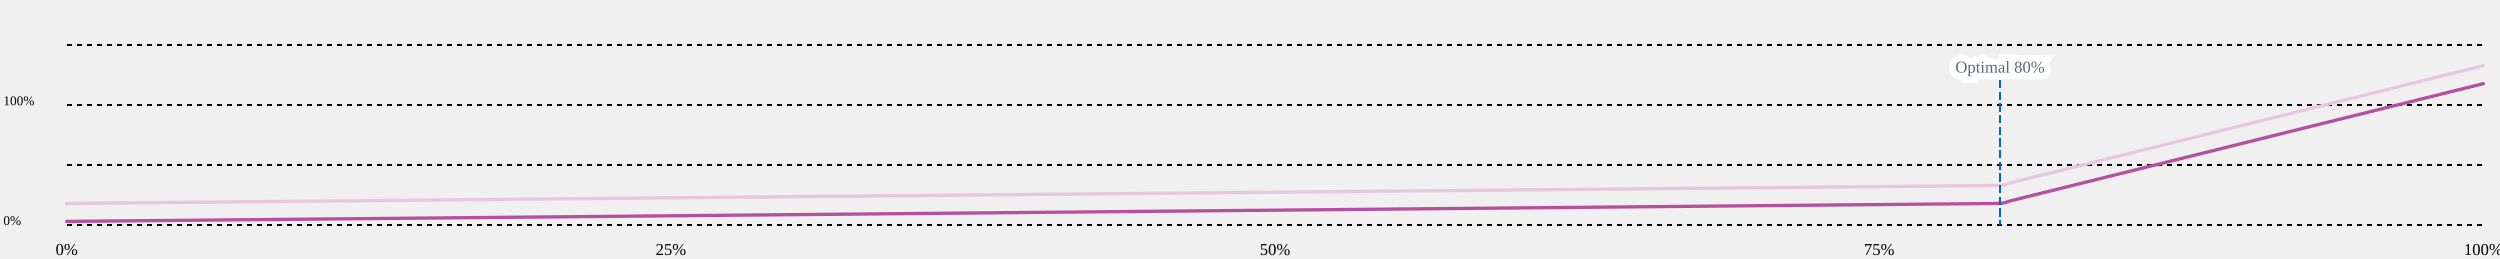
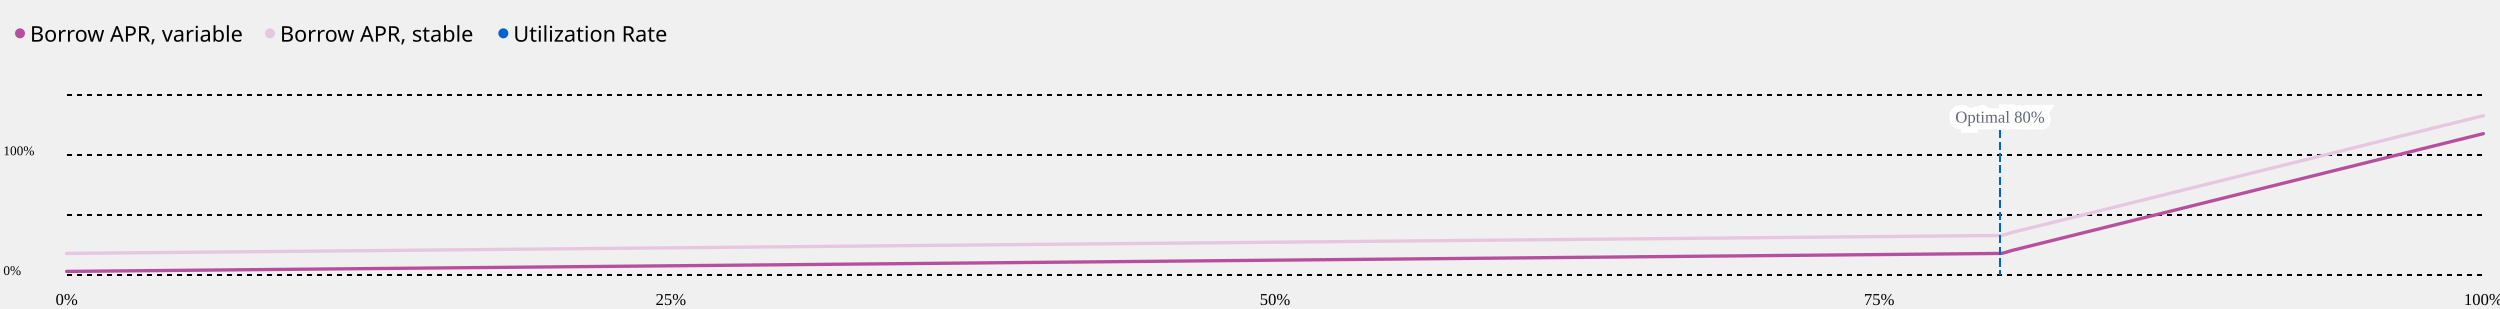
- <svg xmlns="http://www.w3.org/2000/svg" width="1500" height="155">
-   <g class="visx-group" transform="translate(40, 20)">
+ <svg xmlns="http://www.w3.org/2000/svg" style="background: white;" width="1500" height="185">
+   <g style="color: black; font-size: 13px; font-family: sans-serif; transform: translate(18px, 25px);">
+     <g>
+       <circle r="3" cx="-6" cy="-5" style="fill: #B6509E" />
+       <text>Borrow APR, variable</text>
+     </g>
+     <g style="transform: translateX(150px);">
+       <circle r="3" cx="-6" cy="-5" style="fill: rgb(231, 198, 223)" />
+       <text>Borrow APR, stable</text>
+     </g>
+     <g style="transform: translateX(290px);">
+       <circle r="3" cx="-6" cy="-5" style="fill: rgb(0, 98, 210)" />
+       <text>Utilization Rate</text>
+     </g>
+   </g>
+   <g class="visx-group" transform="translate(40, 50)">
    <g class="visx-group visx-rows" transform="translate(0, 0)">
      <line class="visx-line" x1="0" y1="115" x2="1450" y2="115" fill="transparent" shape-rendering="crispEdges" stroke="#000" stroke-width="1" stroke-dasharray="3,3" pointer-events="none" />
      <line class="visx-line" x1="0" y1="79.062" x2="1450" y2="79.062" fill="transparent" shape-rendering="crispEdges" stroke="#000" stroke-width="1" stroke-dasharray="3,3" pointer-events="none" />
      <line class="visx-line" x1="0" y1="43.125" x2="1450" y2="43.125" fill="transparent" shape-rendering="crispEdges" stroke="#000" stroke-width="1" stroke-dasharray="3,3" pointer-events="none" />
      <line class="visx-line" x1="0" y1="7.188" x2="1450" y2="7.188" fill="transparent" shape-rendering="crispEdges" stroke="#000" stroke-width="1" stroke-dasharray="3,3" pointer-events="none" />
    </g>
    <path class="visx-linepath" d="M0,112.844C2.417,112.821,4.833,112.799,7.25,112.776C9.667,112.754,12.083,112.731,14.5,112.709C16.917,112.687,19.333,112.664,21.75,112.642C24.167,112.619,26.583,112.597,29,112.574C31.417,112.552,33.833,112.529,36.25,112.507C38.667,112.484,41.083,112.462,43.5,112.439C45.917,112.417,48.333,112.395,50.75,112.372C53.167,112.35,55.583,112.327,58,112.305C60.417,112.282,62.833,112.26,65.25,112.237C67.667,112.215,70.083,112.192,72.5,112.17C74.917,112.147,77.333,112.125,79.75,112.103C82.167,112.08,84.583,112.058,87,112.035C89.417,112.013,91.833,111.99,94.25,111.968C96.667,111.945,99.083,111.923,101.5,111.9C103.917,111.878,106.333,111.855,108.75,111.833C111.167,111.811,113.583,111.788,116,111.766C118.417,111.743,120.833,111.721,123.25,111.698C125.667,111.676,128.083,111.653,130.5,111.631C132.917,111.608,135.333,111.586,137.75,111.563C140.167,111.541,142.583,111.519,145,111.496C147.417,111.474,149.833,111.451,152.25,111.429C154.667,111.406,157.083,111.384,159.5,111.361C161.917,111.339,164.333,111.316,166.75,111.294C169.167,111.271,171.583,111.249,174,111.227C176.417,111.204,178.833,111.182,181.25,111.159C183.667,111.137,186.083,111.114,188.5,111.092C190.917,111.069,193.333,111.047,195.75,111.024C198.167,111.002,200.583,110.979,203,110.957C205.417,110.935,207.833,110.912,210.25,110.89C212.667,110.867,215.083,110.845,217.5,110.822C219.917,110.8,222.333,110.777,224.75,110.755C227.167,110.732,229.583,110.71,232,110.688C234.417,110.665,236.833,110.643,239.25,110.62C241.667,110.598,244.083,110.575,246.5,110.553C248.917,110.53,251.333,110.508,253.75,110.485C256.167,110.463,258.583,110.44,261,110.418C263.417,110.396,265.833,110.373,268.25,110.351C270.667,110.328,273.083,110.306,275.5,110.283C277.917,110.261,280.333,110.238,282.75,110.216C285.167,110.193,287.583,110.171,290,110.148C292.417,110.126,294.833,110.104,297.25,110.081C299.667,110.059,302.083,110.036,304.5,110.014C306.917,109.991,309.333,109.969,311.75,109.946C314.167,109.924,316.583,109.901,319,109.879C321.417,109.856,323.833,109.834,326.25,109.812C328.667,109.789,331.083,109.767,333.5,109.744C335.917,109.722,338.333,109.699,340.75,109.677C343.167,109.654,345.583,109.632,348,109.609C350.417,109.587,352.833,109.564,355.25,109.542C357.667,109.52,360.083,109.497,362.5,109.475C364.917,109.452,367.333,109.43,369.75,109.407C372.167,109.385,374.583,109.362,377,109.34C379.417,109.317,381.833,109.295,384.25,109.272C386.667,109.25,389.083,109.228,391.5,109.205C393.917,109.183,396.333,109.16,398.75,109.138C401.167,109.115,403.583,109.093,406,109.07C408.417,109.048,410.833,109.025,413.25,109.003C415.667,108.98,418.083,108.958,420.5,108.936C422.917,108.913,425.333,108.891,427.75,108.868C430.167,108.846,432.583,108.823,435,108.801C437.417,108.778,439.833,108.756,442.25,108.733C444.667,108.711,447.083,108.688,449.5,108.666C451.917,108.644,454.333,108.621,456.75,108.599C459.167,108.576,461.583,108.554,464,108.531C466.417,108.509,468.833,108.486,471.25,108.464C473.667,108.441,476.083,108.419,478.5,108.396C480.917,108.374,483.333,108.352,485.75,108.329C488.167,108.307,490.583,108.284,493,108.262C495.417,108.239,497.833,108.217,500.25,108.194C502.667,108.172,505.083,108.149,507.5,108.127C509.917,108.104,512.333,108.082,514.75,108.06C517.167,108.037,519.583,108.015,522,107.992C524.417,107.97,526.833,107.947,529.25,107.925C531.667,107.902,534.083,107.88,536.5,107.857C538.917,107.835,541.333,107.812,543.75,107.79C546.167,107.768,548.583,107.745,551,107.723C553.417,107.7,555.833,107.678,558.25,107.655C560.667,107.633,563.083,107.61,565.5,107.588C567.917,107.565,570.333,107.543,572.75,107.521C575.167,107.498,577.583,107.476,580,107.453C582.417,107.431,584.833,107.408,587.25,107.386C589.667,107.363,592.083,107.341,594.5,107.318C596.917,107.296,599.333,107.273,601.75,107.251C604.167,107.229,606.583,107.206,609,107.184C611.417,107.161,613.833,107.139,616.25,107.116C618.667,107.094,621.083,107.071,623.5,107.049C625.917,107.026,628.333,107.004,630.75,106.981C633.167,106.959,635.583,106.937,638,106.914C640.417,106.892,642.833,106.869,645.25,106.847C647.667,106.824,650.083,106.802,652.5,106.779C654.917,106.757,657.333,106.734,659.75,106.712C662.167,106.689,664.583,106.667,667,106.645C669.417,106.622,671.833,106.6,674.25,106.577C676.667,106.555,679.083,106.532,681.5,106.51C683.917,106.487,686.333,106.465,688.75,106.442C691.167,106.42,693.583,106.397,696,106.375C698.417,106.353,700.833,106.33,703.25,106.308C705.667,106.285,708.083,106.263,710.5,106.24C712.917,106.218,715.333,106.195,717.75,106.173C720.167,106.15,722.583,106.128,725,106.105C727.417,106.083,729.833,106.061,732.25,106.038C734.667,106.016,737.083,105.993,739.5,105.971C741.917,105.948,744.333,105.926,746.75,105.903C749.167,105.881,751.583,105.858,754,105.836C756.417,105.813,758.833,105.791,761.25,105.769C763.667,105.746,766.083,105.724,768.5,105.701C770.917,105.679,773.333,105.656,775.75,105.634C778.167,105.611,780.583,105.589,783,105.566C785.417,105.544,787.833,105.521,790.25,105.499C792.667,105.477,795.083,105.454,797.5,105.432C799.917,105.409,802.333,105.387,804.75,105.364C807.167,105.342,809.583,105.319,812,105.297C814.417,105.274,816.833,105.252,819.25,105.229C821.667,105.207,824.083,105.185,826.5,105.162C828.917,105.14,831.333,105.117,833.75,105.095C836.167,105.072,838.583,105.05,841,105.027C843.417,105.005,845.833,104.982,848.25,104.96C850.667,104.938,853.083,104.915,855.5,104.893C857.917,104.87,860.333,104.848,862.75,104.825C865.167,104.803,867.583,104.78,870,104.758C872.417,104.735,874.833,104.713,877.25,104.69C879.667,104.668,882.083,104.646,884.5,104.623C886.917,104.601,889.333,104.578,891.75,104.556C894.167,104.533,896.583,104.511,899,104.488C901.417,104.466,903.833,104.443,906.25,104.421C908.667,104.398,911.083,104.376,913.5,104.354C915.917,104.331,918.333,104.309,920.75,104.286C923.167,104.264,925.583,104.241,928,104.219C930.417,104.196,932.833,104.174,935.25,104.151C937.667,104.129,940.083,104.106,942.5,104.084C944.917,104.062,947.333,104.039,949.75,104.017C952.167,103.994,954.583,103.972,957,103.949C959.417,103.927,961.833,103.904,964.25,103.882C966.667,103.859,969.083,103.837,971.5,103.814C973.917,103.792,976.333,103.77,978.75,103.747C981.167,103.725,983.583,103.702,986,103.68C988.417,103.657,990.833,103.635,993.25,103.612C995.667,103.59,998.083,103.567,1000.5,103.545C1002.917,103.522,1005.333,103.5,1007.75,103.478C1010.167,103.455,1012.583,103.433,1015,103.41C1017.417,103.388,1019.833,103.365,1022.25,103.343C1024.667,103.32,1027.083,103.298,1029.5,103.275C1031.917,103.253,1034.333,103.23,1036.75,103.208C1039.167,103.186,1041.583,103.163,1044,103.141C1046.417,103.118,1048.833,103.096,1051.25,103.073C1053.667,103.051,1056.083,103.028,1058.5,103.006C1060.917,102.983,1063.333,102.961,1065.75,102.938C1068.167,102.916,1070.583,102.894,1073,102.871C1075.417,102.849,1077.833,102.826,1080.25,102.804C1082.667,102.781,1085.083,102.759,1087.5,102.736C1089.917,102.714,1092.333,102.691,1094.75,102.669C1097.167,102.646,1099.583,102.624,1102,102.602C1104.417,102.579,1106.833,102.557,1109.25,102.534C1111.667,102.512,1114.083,102.489,1116.5,102.467C1118.917,102.444,1121.333,102.422,1123.75,102.399C1126.167,102.377,1128.583,102.354,1131,102.332C1133.417,102.31,1135.833,102.287,1138.25,102.265C1140.667,102.242,1143.083,102.22,1145.5,102.197C1147.917,102.175,1150.333,102.152,1152.75,102.13C1155.167,102.107,1157.583,102.107,1160,102.062C1162.417,102.018,1164.833,100.865,1167.25,100.266C1169.667,99.667,1172.083,99.068,1174.5,98.469C1176.917,97.87,1179.333,97.271,1181.75,96.672C1184.167,96.073,1186.583,95.474,1189,94.875C1191.417,94.276,1193.833,93.677,1196.25,93.078C1198.667,92.479,1201.083,91.88,1203.5,91.281C1205.917,90.682,1208.333,90.083,1210.75,89.484C1213.167,88.885,1215.583,88.286,1218,87.688C1220.417,87.089,1222.833,86.49,1225.25,85.891C1227.667,85.292,1230.083,84.693,1232.5,84.094C1234.917,83.495,1237.333,82.896,1239.75,82.297C1242.167,81.698,1244.583,81.099,1247,80.5C1249.417,79.901,1251.833,79.302,1254.25,78.703C1256.667,78.104,1259.083,77.505,1261.5,76.906C1263.917,76.307,1266.333,75.708,1268.75,75.109C1271.167,74.51,1273.583,73.911,1276,73.313C1278.417,72.714,1280.833,72.115,1283.25,71.516C1285.667,70.917,1288.083,70.318,1290.5,69.719C1292.917,69.12,1295.333,68.521,1297.75,67.922C1300.167,67.323,1302.583,66.724,1305,66.125C1307.417,65.526,1309.833,64.927,1312.25,64.328C1314.667,63.729,1317.083,63.13,1319.5,62.531C1321.917,61.932,1324.333,61.333,1326.75,60.734C1329.167,60.135,1331.583,59.536,1334,58.937C1336.417,58.339,1338.833,57.74,1341.25,57.141C1343.667,56.542,1346.083,55.943,1348.5,55.344C1350.917,54.745,1353.333,54.146,1355.75,53.547C1358.167,52.948,1360.583,52.349,1363,51.75C1365.417,51.151,1367.833,50.552,1370.25,49.953C1372.667,49.354,1375.083,48.755,1377.5,48.156C1379.917,47.557,1382.333,46.958,1384.75,46.359C1387.167,45.76,1389.583,45.161,1392,44.562C1394.417,43.964,1396.833,43.365,1399.25,42.766C1401.667,42.167,1404.083,41.568,1406.5,40.969C1408.917,40.37,1411.333,39.771,1413.75,39.172C1416.167,38.573,1418.583,37.974,1421,37.375C1423.417,36.776,1425.833,36.177,1428.25,35.578C1430.667,34.979,1433.083,34.38,1435.5,33.781C1437.917,33.182,1440.333,32.583,1442.75,31.984C1445.167,31.385,1447.583,30.786,1450,30.187" fill="transparent" stroke-linecap="round" stroke="#B6509E" stroke-width="2" />
    <path class="visx-linepath" d="M0,102.062C2.417,102.04,4.833,102.018,7.25,101.995C9.667,101.973,12.083,101.95,14.5,101.928C16.917,101.905,19.333,101.883,21.75,101.86C24.167,101.838,26.583,101.815,29,101.793C31.417,101.771,33.833,101.748,36.25,101.726C38.667,101.703,41.083,101.681,43.5,101.658C45.917,101.636,48.333,101.613,50.75,101.591C53.167,101.568,55.583,101.546,58,101.523C60.417,101.501,62.833,101.479,65.25,101.456C67.667,101.434,70.083,101.411,72.5,101.389C74.917,101.366,77.333,101.344,79.75,101.321C82.167,101.299,84.583,101.276,87,101.254C89.417,101.231,91.833,101.209,94.25,101.187C96.667,101.164,99.083,101.142,101.5,101.119C103.917,101.097,106.333,101.074,108.75,101.052C111.167,101.029,113.583,101.007,116,100.984C118.417,100.962,120.833,100.939,123.25,100.917C125.667,100.895,128.083,100.872,130.5,100.85C132.917,100.827,135.333,100.805,137.75,100.782C140.167,100.76,142.583,100.737,145,100.715C147.417,100.692,149.833,100.67,152.25,100.647C154.667,100.625,157.083,100.603,159.5,100.58C161.917,100.558,164.333,100.535,166.75,100.513C169.167,100.49,171.583,100.468,174,100.445C176.417,100.423,178.833,100.4,181.25,100.378C183.667,100.355,186.083,100.333,188.5,100.311C190.917,100.288,193.333,100.266,195.75,100.243C198.167,100.221,200.583,100.198,203,100.176C205.417,100.153,207.833,100.131,210.25,100.108C212.667,100.086,215.083,100.063,217.5,100.041C219.917,100.019,222.333,99.996,224.75,99.974C227.167,99.951,229.583,99.929,232,99.906C234.417,99.884,236.833,99.861,239.25,99.839C241.667,99.816,244.083,99.794,246.5,99.771C248.917,99.749,251.333,99.727,253.75,99.704C256.167,99.682,258.583,99.659,261,99.637C263.417,99.614,265.833,99.592,268.25,99.569C270.667,99.547,273.083,99.524,275.5,99.502C277.917,99.479,280.333,99.457,282.75,99.435C285.167,99.412,287.583,99.39,290,99.367C292.417,99.345,294.833,99.322,297.25,99.3C299.667,99.277,302.083,99.255,304.5,99.232C306.917,99.21,309.333,99.188,311.75,99.165C314.167,99.143,316.583,99.12,319,99.098C321.417,99.075,323.833,99.053,326.25,99.03C328.667,99.008,331.083,98.985,333.5,98.963C335.917,98.94,338.333,98.918,340.75,98.896C343.167,98.873,345.583,98.851,348,98.828C350.417,98.806,352.833,98.783,355.25,98.761C357.667,98.738,360.083,98.716,362.5,98.693C364.917,98.671,367.333,98.648,369.75,98.626C372.167,98.604,374.583,98.581,377,98.559C379.417,98.536,381.833,98.514,384.25,98.491C386.667,98.469,389.083,98.446,391.5,98.424C393.917,98.401,396.333,98.379,398.75,98.356C401.167,98.334,403.583,98.312,406,98.289C408.417,98.267,410.833,98.244,413.25,98.222C415.667,98.199,418.083,98.177,420.5,98.154C422.917,98.132,425.333,98.109,427.75,98.087C430.167,98.064,432.583,98.042,435,98.02C437.417,97.997,439.833,97.975,442.25,97.952C444.667,97.93,447.083,97.907,449.5,97.885C451.917,97.862,454.333,97.84,456.75,97.817C459.167,97.795,461.583,97.772,464,97.75C466.417,97.728,468.833,97.705,471.25,97.683C473.667,97.66,476.083,97.638,478.5,97.615C480.917,97.593,483.333,97.57,485.75,97.548C488.167,97.525,490.583,97.503,493,97.48C495.417,97.458,497.833,97.436,500.25,97.413C502.667,97.391,505.083,97.368,507.5,97.346C509.917,97.323,512.333,97.301,514.75,97.278C517.167,97.256,519.583,97.233,522,97.211C524.417,97.188,526.833,97.166,529.25,97.144C531.667,97.121,534.083,97.099,536.5,97.076C538.917,97.054,541.333,97.031,543.75,97.009C546.167,96.986,548.583,96.964,551,96.941C553.417,96.919,555.833,96.896,558.25,96.874C560.667,96.852,563.083,96.829,565.5,96.807C567.917,96.784,570.333,96.762,572.75,96.739C575.167,96.717,577.583,96.694,580,96.672C582.417,96.649,584.833,96.627,587.25,96.604C589.667,96.582,592.083,96.56,594.5,96.537C596.917,96.515,599.333,96.492,601.75,96.47C604.167,96.447,606.583,96.425,609,96.402C611.417,96.38,613.833,96.357,616.25,96.335C618.667,96.312,621.083,96.29,623.5,96.268C625.917,96.245,628.333,96.223,630.75,96.2C633.167,96.178,635.583,96.155,638,96.133C640.417,96.11,642.833,96.088,645.25,96.065C647.667,96.043,650.083,96.021,652.5,95.998C654.917,95.976,657.333,95.953,659.75,95.931C662.167,95.908,664.583,95.886,667,95.863C669.417,95.841,671.833,95.818,674.25,95.796C676.667,95.773,679.083,95.751,681.5,95.729C683.917,95.706,686.333,95.684,688.75,95.661C691.167,95.639,693.583,95.616,696,95.594C698.417,95.571,700.833,95.549,703.25,95.526C705.667,95.504,708.083,95.481,710.5,95.459C712.917,95.437,715.333,95.414,717.75,95.392C720.167,95.369,722.583,95.347,725,95.324C727.417,95.302,729.833,95.279,732.25,95.257C734.667,95.234,737.083,95.212,739.5,95.189C741.917,95.167,744.333,95.145,746.75,95.122C749.167,95.1,751.583,95.077,754,95.055C756.417,95.032,758.833,95.01,761.25,94.987C763.667,94.965,766.083,94.942,768.5,94.92C770.917,94.897,773.333,94.875,775.75,94.853C778.167,94.83,780.583,94.808,783,94.785C785.417,94.763,787.833,94.74,790.25,94.718C792.667,94.695,795.083,94.673,797.5,94.65C799.917,94.628,802.333,94.605,804.75,94.583C807.167,94.561,809.583,94.538,812,94.516C814.417,94.493,816.833,94.471,819.25,94.448C821.667,94.426,824.083,94.403,826.5,94.381C828.917,94.358,831.333,94.336,833.75,94.313C836.167,94.291,838.583,94.269,841,94.246C843.417,94.224,845.833,94.201,848.25,94.179C850.667,94.156,853.083,94.134,855.5,94.111C857.917,94.089,860.333,94.066,862.75,94.044C865.167,94.021,867.583,93.999,870,93.977C872.417,93.954,874.833,93.932,877.25,93.909C879.667,93.887,882.083,93.864,884.5,93.842C886.917,93.819,889.333,93.797,891.75,93.774C894.167,93.752,896.583,93.729,899,93.707C901.417,93.685,903.833,93.662,906.25,93.64C908.667,93.617,911.083,93.595,913.5,93.572C915.917,93.55,918.333,93.527,920.75,93.505C923.167,93.482,925.583,93.46,928,93.438C930.417,93.415,932.833,93.393,935.25,93.37C937.667,93.348,940.083,93.325,942.5,93.303C944.917,93.28,947.333,93.258,949.75,93.235C952.167,93.213,954.583,93.19,957,93.168C959.417,93.146,961.833,93.123,964.25,93.101C966.667,93.078,969.083,93.056,971.5,93.033C973.917,93.011,976.333,92.988,978.75,92.966C981.167,92.943,983.583,92.921,986,92.898C988.417,92.876,990.833,92.854,993.25,92.831C995.667,92.809,998.083,92.786,1000.5,92.764C1002.917,92.741,1005.333,92.719,1007.75,92.696C1010.167,92.674,1012.583,92.651,1015,92.629C1017.417,92.606,1019.833,92.584,1022.25,92.562C1024.667,92.539,1027.083,92.517,1029.5,92.494C1031.917,92.472,1034.333,92.449,1036.75,92.427C1039.167,92.404,1041.583,92.382,1044,92.359C1046.417,92.337,1048.833,92.314,1051.25,92.292C1053.667,92.27,1056.083,92.247,1058.5,92.225C1060.917,92.202,1063.333,92.18,1065.75,92.157C1068.167,92.135,1070.583,92.112,1073,92.09C1075.417,92.067,1077.833,92.045,1080.25,92.022C1082.667,92,1085.083,91.978,1087.5,91.955C1089.917,91.933,1092.333,91.91,1094.75,91.888C1097.167,91.865,1099.583,91.843,1102,91.82C1104.417,91.798,1106.833,91.775,1109.25,91.753C1111.667,91.73,1114.083,91.708,1116.5,91.686C1118.917,91.663,1121.333,91.641,1123.75,91.618C1126.167,91.596,1128.583,91.573,1131,91.551C1133.417,91.528,1135.833,91.506,1138.25,91.483C1140.667,91.461,1143.083,91.438,1145.5,91.416C1147.917,91.394,1150.333,91.371,1152.75,91.349C1155.167,91.326,1157.583,91.326,1160,91.281C1162.417,91.236,1164.833,90.083,1167.25,89.484C1169.667,88.885,1172.083,88.286,1174.5,87.688C1176.917,87.089,1179.333,86.49,1181.75,85.891C1184.167,85.292,1186.583,84.693,1189,84.094C1191.417,83.495,1193.833,82.896,1196.25,82.297C1198.667,81.698,1201.083,81.099,1203.5,80.5C1205.917,79.901,1208.333,79.302,1210.75,78.703C1213.167,78.104,1215.583,77.505,1218,76.906C1220.417,76.307,1222.833,75.708,1225.25,75.109C1227.667,74.51,1230.083,73.911,1232.5,73.313C1234.917,72.714,1237.333,72.115,1239.75,71.516C1242.167,70.917,1244.583,70.318,1247,69.719C1249.417,69.12,1251.833,68.521,1254.25,67.922C1256.667,67.323,1259.083,66.724,1261.5,66.125C1263.917,65.526,1266.333,64.927,1268.75,64.328C1271.167,63.729,1273.583,63.13,1276,62.531C1278.417,61.932,1280.833,61.333,1283.25,60.734C1285.667,60.135,1288.083,59.536,1290.5,58.937C1292.917,58.339,1295.333,57.74,1297.75,57.141C1300.167,56.542,1302.583,55.943,1305,55.344C1307.417,54.745,1309.833,54.146,1312.25,53.547C1314.667,52.948,1317.083,52.349,1319.5,51.75C1321.917,51.151,1324.333,50.552,1326.75,49.953C1329.167,49.354,1331.583,48.755,1334,48.156C1336.417,47.557,1338.833,46.958,1341.25,46.359C1343.667,45.76,1346.083,45.161,1348.5,44.562C1350.917,43.964,1353.333,43.365,1355.75,42.766C1358.167,42.167,1360.583,41.568,1363,40.969C1365.417,40.37,1367.833,39.771,1370.25,39.172C1372.667,38.573,1375.083,37.974,1377.5,37.375C1379.917,36.776,1382.333,36.177,1384.75,35.578C1387.167,34.979,1389.583,34.38,1392,33.781C1394.417,33.182,1396.833,32.583,1399.25,31.984C1401.667,31.385,1404.083,30.786,1406.5,30.187C1408.917,29.589,1411.333,28.99,1413.75,28.391C1416.167,27.792,1418.583,27.193,1421,26.594C1423.417,25.995,1425.833,25.396,1428.25,24.797C1430.667,24.198,1433.083,23.599,1435.5,23C1437.917,22.401,1440.333,21.802,1442.75,21.203C1445.167,20.604,1447.583,20.005,1450,19.406" fill="transparent" stroke-linecap="round" stroke="#E7C6DF" stroke-width="2" />
    <g class="visx-group visx-axis visx-axis-bottom" transform="translate(0, 115)">
      <g class="visx-group visx-axis-tick" transform="translate(0, 0)">
        <line class="visx-line" x1="0" y1="0" x2="0" y2="8" fill="transparent" shape-rendering="crispEdges" stroke="#000" stroke-width="0" stroke-linecap="square" />
        <svg x="0" y="0" font-size="10" style="overflow:visible">
          <text transform="" x="0" y="18" fill="#000" font-size="10" text-anchor="middle">
            <tspan x="0" dy="0em">0%</tspan>
          </text>
        </svg>
      </g>
      <g class="visx-group visx-axis-tick" transform="translate(0, 0)">
        <line class="visx-line" x1="362.5" y1="0" x2="362.5" y2="8" fill="transparent" shape-rendering="crispEdges" stroke="#000" stroke-width="0" stroke-linecap="square" />
        <svg x="0" y="0" font-size="10" style="overflow:visible">
          <text transform="" x="362.5" y="18" fill="#000" font-size="10" text-anchor="middle">
            <tspan x="362.5" dy="0em">25%</tspan>
          </text>
        </svg>
      </g>
      <g class="visx-group visx-axis-tick" transform="translate(0, 0)">
        <line class="visx-line" x1="725" y1="0" x2="725" y2="8" fill="transparent" shape-rendering="crispEdges" stroke="#000" stroke-width="0" stroke-linecap="square" />
        <svg x="0" y="0" font-size="10" style="overflow:visible">
          <text transform="" x="725" y="18" fill="#000" font-size="10" text-anchor="middle">
            <tspan x="725" dy="0em">50%</tspan>
          </text>
        </svg>
      </g>
      <g class="visx-group visx-axis-tick" transform="translate(0, 0)">
        <line class="visx-line" x1="1087.5" y1="0" x2="1087.5" y2="8" fill="transparent" shape-rendering="crispEdges" stroke="#000" stroke-width="0" stroke-linecap="square" />
        <svg x="0" y="0" font-size="10" style="overflow:visible">
          <text transform="" x="1087.5" y="18" fill="#000" font-size="10" text-anchor="middle">
            <tspan x="1087.5" dy="0em">75%</tspan>
          </text>
        </svg>
      </g>
      <g class="visx-group visx-axis-tick" transform="translate(0, 0)">
        <line class="visx-line" x1="1450" y1="0" x2="1450" y2="8" fill="transparent" shape-rendering="crispEdges" stroke="#000" stroke-width="0" stroke-linecap="square" />
        <svg x="0" y="0" font-size="10" style="overflow:visible">
          <text transform="" x="1450" y="18" fill="#000" font-size="10" text-anchor="middle">
            <tspan x="1450" dy="0em">100%</tspan>
          </text>
        </svg>
      </g>
      <line class="visx-line visx-axis-line" x1="0.5" y1="0" x2="1450.5" y2="0" fill="transparent" shape-rendering="crispEdges" stroke="#222" stroke-width="0" />
    </g>
    <g class="visx-group visx-axis visx-axis-left" transform="translate(0, 0)">
      <g class="visx-group visx-axis-tick" transform="translate(0, 0)">
        <line class="visx-line" x1="0" y1="115" x2="-8" y2="115" fill="transparent" shape-rendering="crispEdges" stroke="#222" stroke-width="0" stroke-linecap="square" />
        <svg x="-30" y="0" font-size="8" style="overflow:visible">
          <text transform="" x="-8" y="115" fill="#000" font-size="8" text-anchor="start">
            <tspan x="-8" dy="0em">0%</tspan>
          </text>
        </svg>
      </g>
      <g class="visx-group visx-axis-tick" transform="translate(0, 0)">
        <line class="visx-line" x1="0" y1="43.125" x2="-8" y2="43.125" fill="transparent" shape-rendering="crispEdges" stroke="#222" stroke-width="0" stroke-linecap="square" />
        <svg x="-30" y="0" font-size="8" style="overflow:visible">
          <text transform="" x="-8" y="43.125" fill="#000" font-size="8" text-anchor="start">
            <tspan x="-8" dy="0em">100%</tspan>
          </text>
        </svg>
      </g>
      <line class="visx-line visx-axis-line" x1="0" y1="115.5" x2="0" y2="0.5" fill="transparent" shape-rendering="crispEdges" stroke="#222" stroke-width="0" />
    </g>
    <rect class="visx-bar" width="1450" height="115" fill="transparent" />
    <line class="visx-line" x1="1160" y1="28" x2="1160" y2="115" fill="transparent" shape-rendering="crispEdges" stroke="#0062D2" stroke-width="1" pointer-events="none" stroke-dasharray="5,2" />
    <svg x="0" y="0" font-size="10px" style="overflow:visible">
      <text transform="" x="1160" y="20" font-size="10px" fill="#fff" stroke="#fff" stroke-width="0.8em" text-anchor="middle">
        <tspan x="1160" dy="0.355em">Optimal 80%</tspan>
      </text>
    </svg>
    <svg x="0" y="0" font-size="10px" style="overflow:visible">
      <text transform="" x="1160" y="20" font-size="10px" fill="#62677B" text-anchor="middle">
        <tspan x="1160" dy="0.355em">Optimal 80%</tspan>
      </text>
    </svg>
  </g>
</svg>
